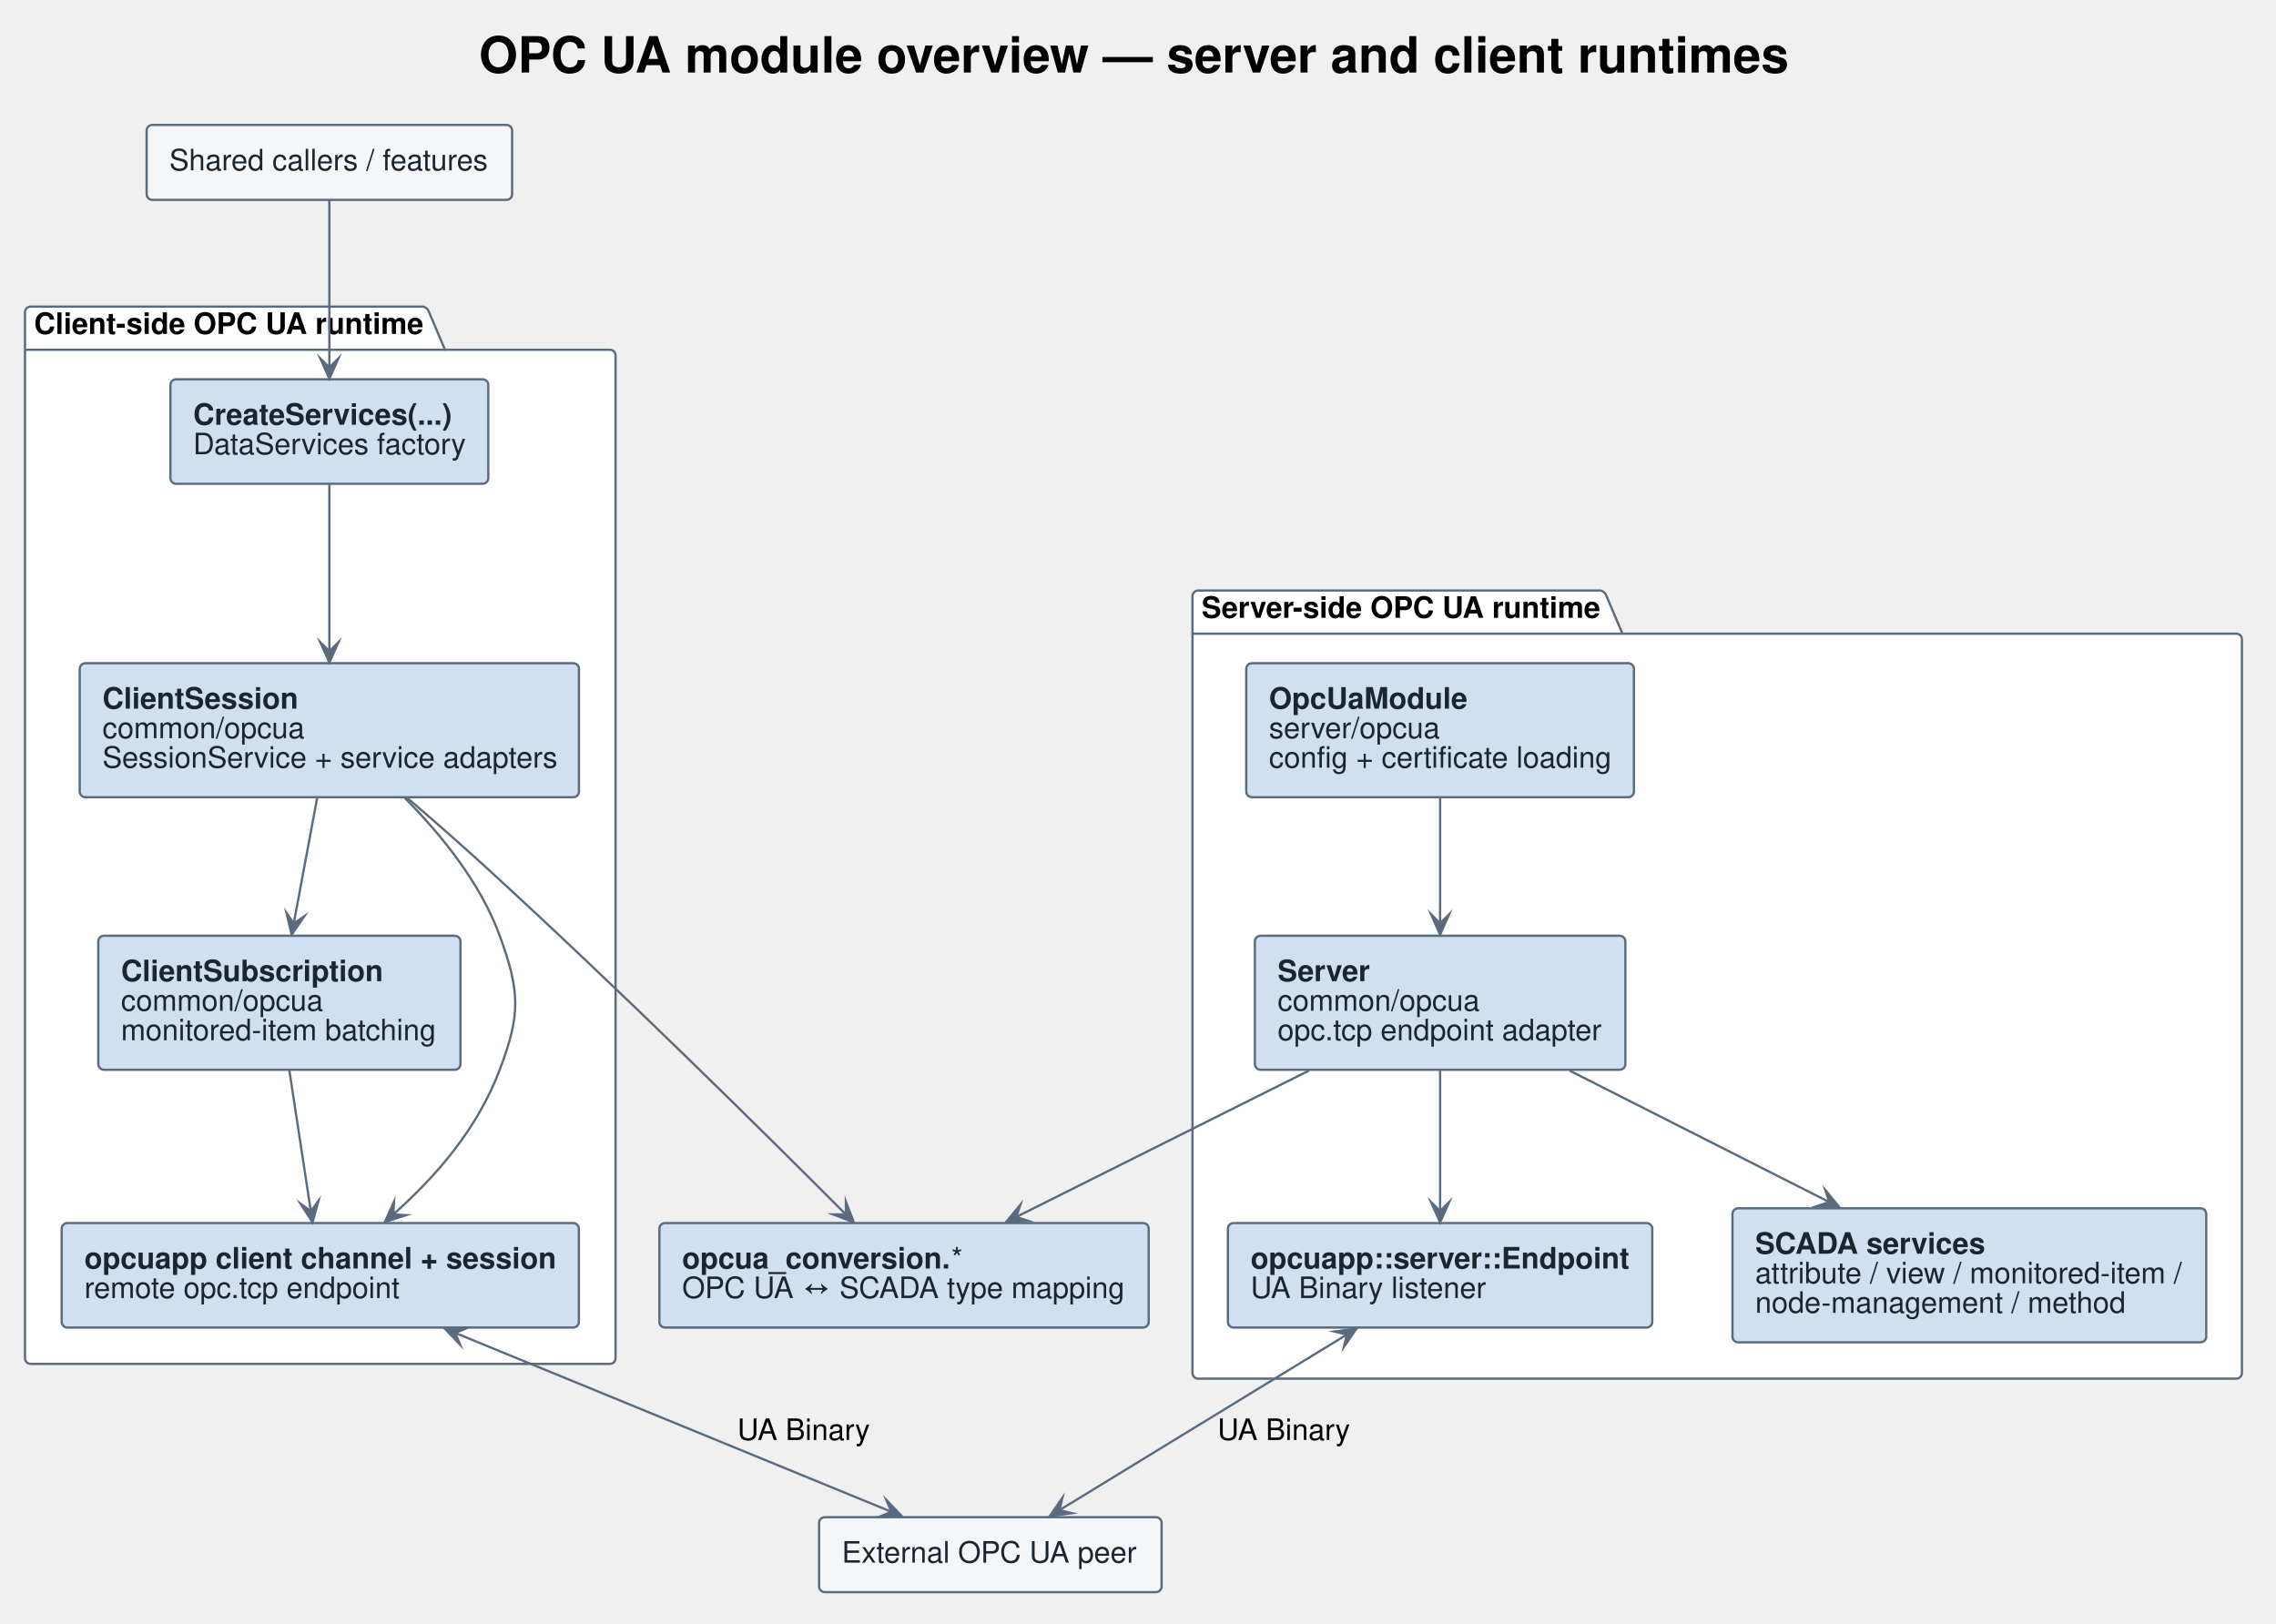
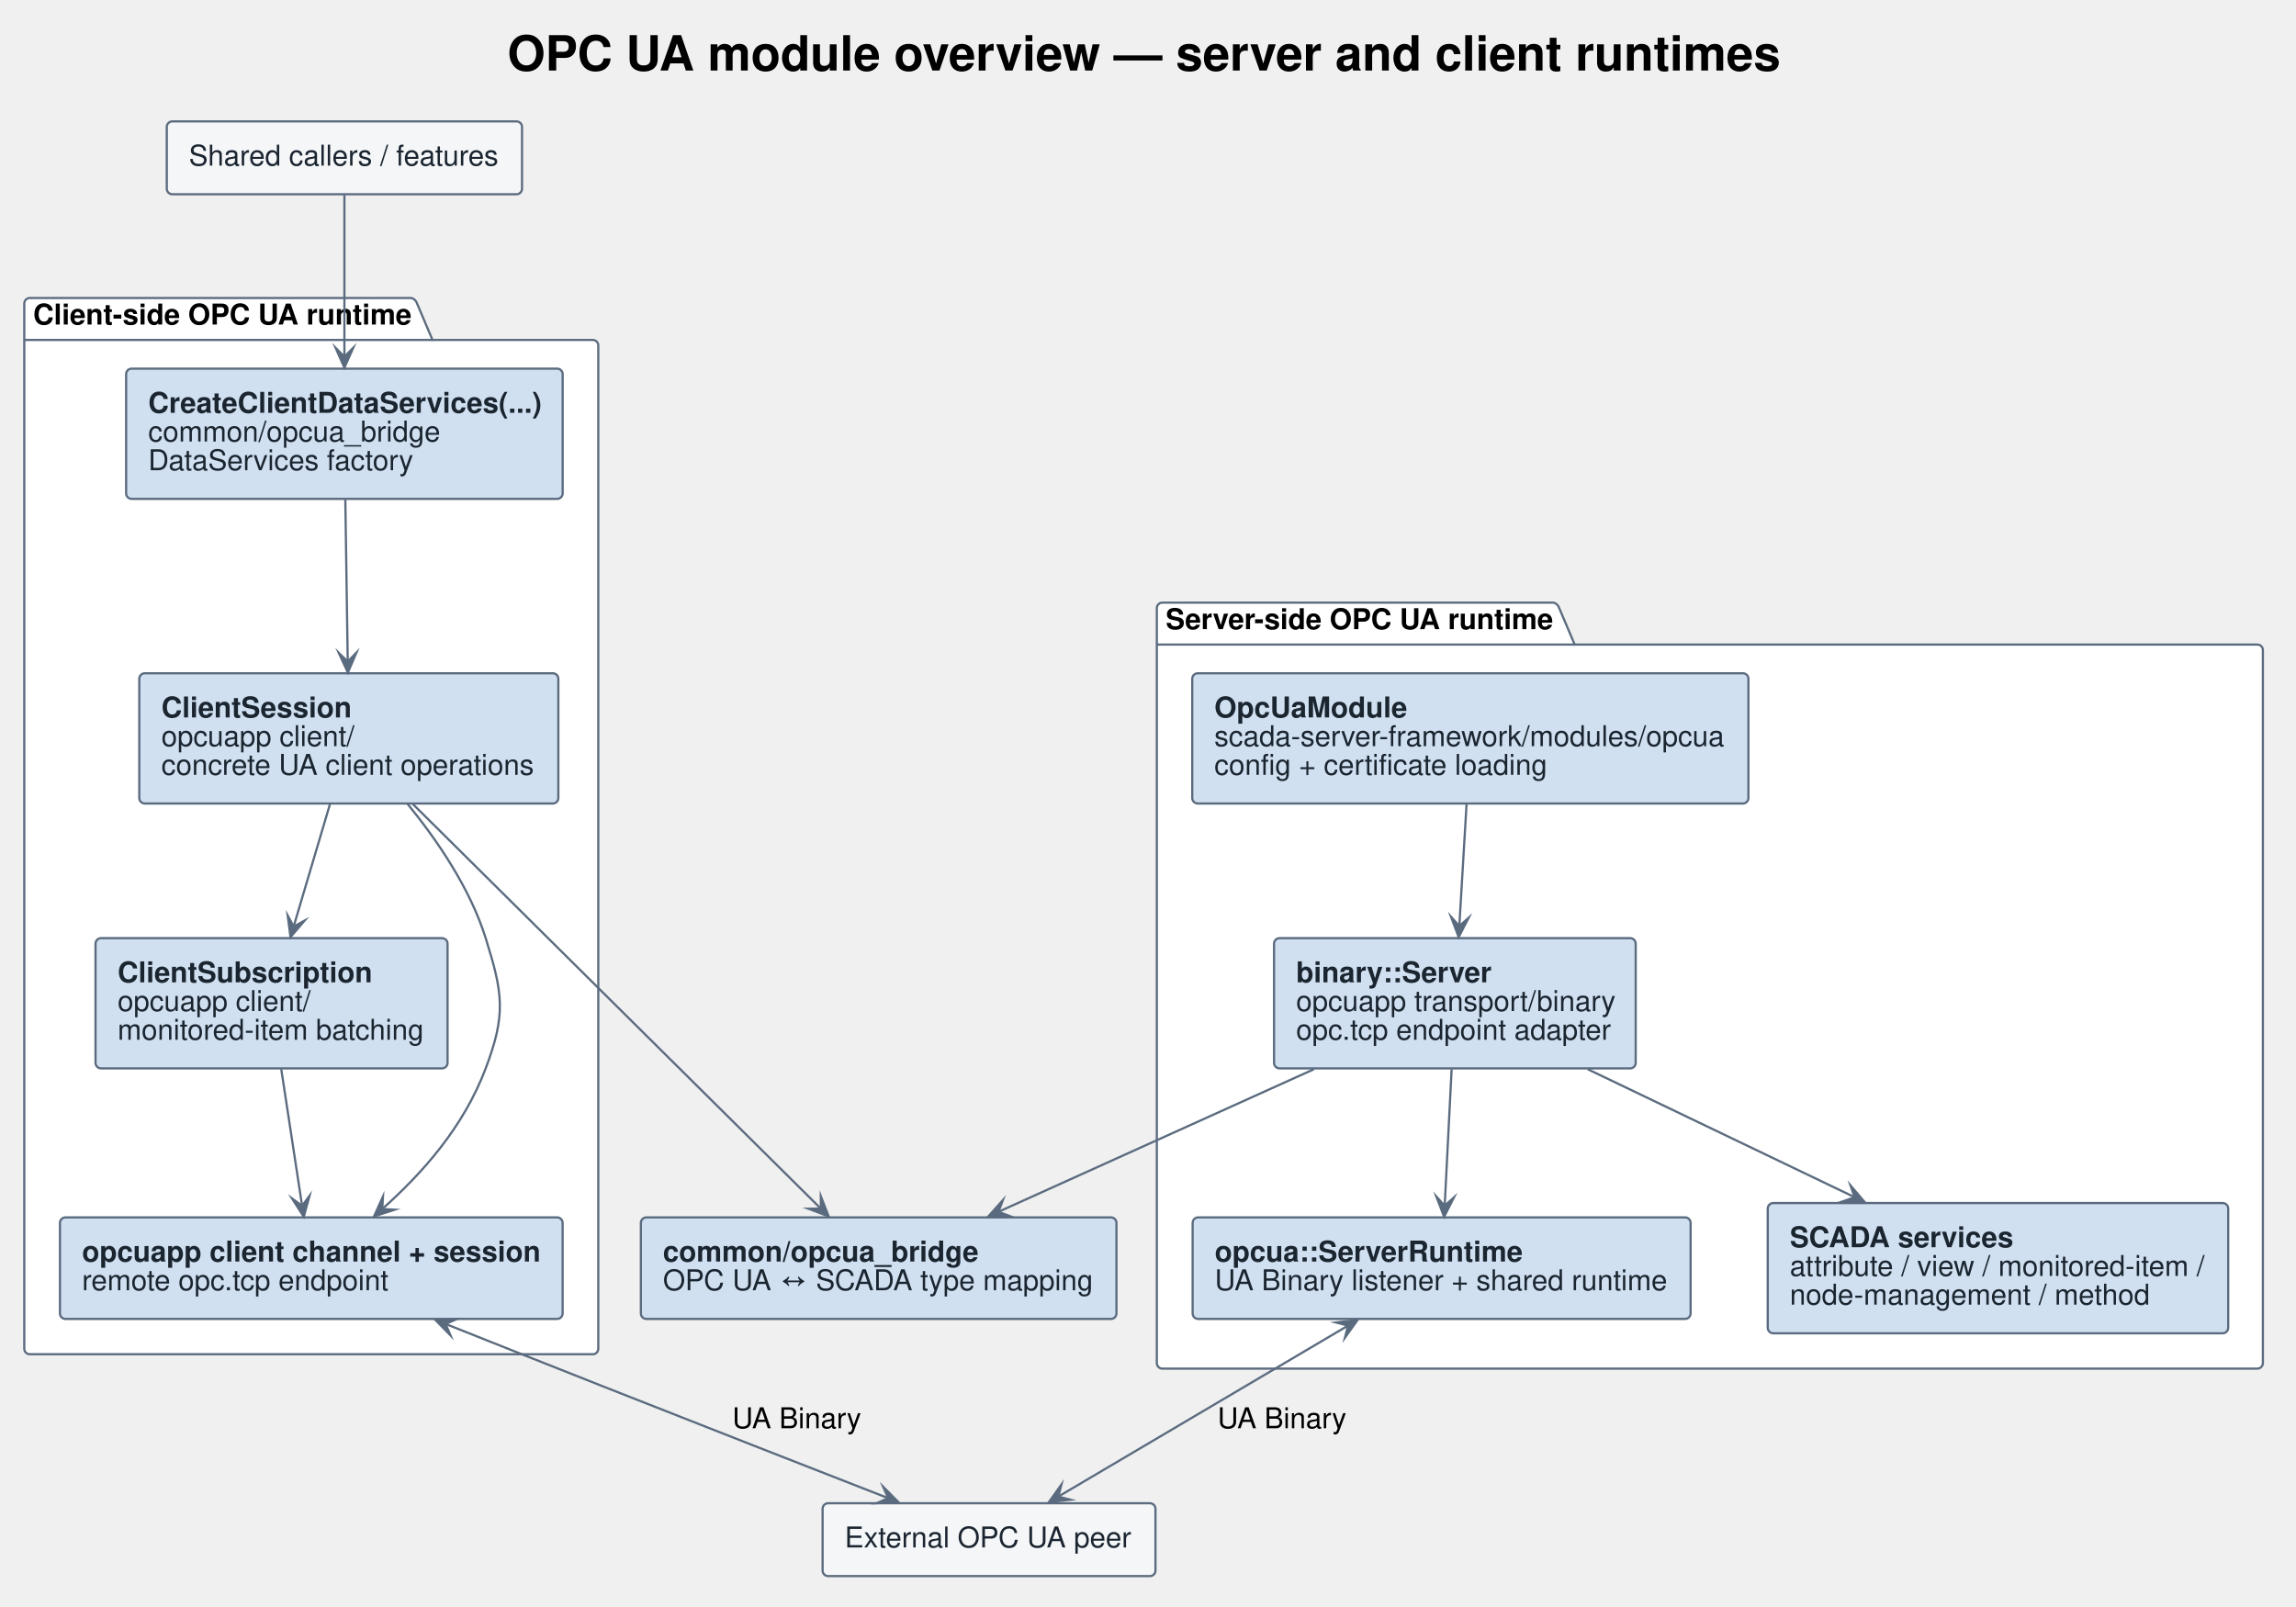
- <svg xmlns="http://www.w3.org/2000/svg" contentStyleType="text/css" data-diagram-type="DESCRIPTION" height="715px" preserveAspectRatio="none" style="width:1002px;height:715px;background:#FFFFFF;" version="1.1" viewBox="0 0 1002 715" width="1002px" zoomAndPan="magnify">
+ <svg xmlns="http://www.w3.org/2000/svg" contentStyleType="text/css" data-diagram-type="DESCRIPTION" height="728px" preserveAspectRatio="none" style="width:1040px;height:728px;background:#FFFFFF;" version="1.1" viewBox="0 0 1040 728" width="1040px" zoomAndPan="magnify">
  <defs />
  <g>
    <g class="title" data-source-line="3">
-       <text fill="#000000" font-family="Helvetica" font-size="22" font-weight="700" lengthAdjust="spacing" textLength="578.284" x="210.858" y="31.94">OPC UA module overview — server and client runtimes</text>
+       <text fill="#000000" font-family="Helvetica" font-size="22" font-weight="700" lengthAdjust="spacing" textLength="578.284" x="229.858" y="31.94">OPC UA module overview — server and client runtimes</text>
    </g>
    <g class="cluster" data-qualified-name="ServerSide" data-source-line="5" id="ent0001">
-       <path d="M527.5,260 L704.774,260 A3.75,3.75 0 0 1 707.274,262.5 L714.274,279 L984.5,279 A2.5,2.5 0 0 1 987,281.5 L987,604.5 A2.5,2.5 0 0 1 984.5,607 L527.5,607 A2.5,2.5 0 0 1 525,604.5 L525,262.5 A2.5,2.5 0 0 1 527.5,260" fill="#FFFFFF" style="stroke:#5B6B7F;stroke-width:1;" />
-       <line style="stroke:#5B6B7F;stroke-width:1;" x1="525" x2="714.274" y1="279" y2="279" />
-       <text fill="#000000" font-family="Helvetica" font-size="13" font-weight="700" lengthAdjust="spacing" textLength="176.274" x="529" y="272.01">Server-side OPC UA runtime</text>
+       <path d="M526.5,273 L703.774,273 A3.75,3.75 0 0 1 706.274,275.5 L713.274,292 L1022.5,292 A2.5,2.5 0 0 1 1025,294.5 L1025,617.5 A2.5,2.5 0 0 1 1022.5,620 L526.5,620 A2.5,2.5 0 0 1 524,617.5 L524,275.5 A2.5,2.5 0 0 1 526.5,273" fill="#FFFFFF" style="stroke:#5B6B7F;stroke-width:1;" />
+       <line style="stroke:#5B6B7F;stroke-width:1;" x1="524" x2="713.274" y1="292" y2="292" />
+       <text fill="#000000" font-family="Helvetica" font-size="13" font-weight="700" lengthAdjust="spacing" textLength="176.274" x="528" y="285.01">Server-side OPC UA runtime</text>
    </g>
    <g class="cluster" data-qualified-name="ClientSide" data-source-line="12" id="ent0006">
-       <path d="M13.5,135 L186.407,135 A3.75,3.75 0 0 1 188.907,137.5 L195.907,154 L268.5,154 A2.5,2.5 0 0 1 271,156.5 L271,598 A2.5,2.5 0 0 1 268.5,600.5 L13.5,600.5 A2.5,2.5 0 0 1 11,598 L11,137.5 A2.5,2.5 0 0 1 13.5,135" fill="#FFFFFF" style="stroke:#5B6B7F;stroke-width:1;" />
+       <path d="M13.5,135 L186.407,135 A3.75,3.75 0 0 1 188.907,137.5 L195.907,154 L268.5,154 A2.5,2.5 0 0 1 271,156.5 L271,611 A2.5,2.5 0 0 1 268.5,613.5 L13.5,613.5 A2.5,2.5 0 0 1 11,611 L11,137.5 A2.5,2.5 0 0 1 13.5,135" fill="#FFFFFF" style="stroke:#5B6B7F;stroke-width:1;" />
      <line style="stroke:#5B6B7F;stroke-width:1;" x1="11" x2="195.907" y1="154" y2="154" />
      <text fill="#000000" font-family="Helvetica" font-size="13" font-weight="700" lengthAdjust="spacing" textLength="171.907" x="15" y="147.01">Client-side OPC UA runtime</text>
    </g>
    <g class="entity" data-qualified-name="ServerSide.Module" data-source-line="6" id="ent0002">
-       <rect fill="#D0E0F0" height="59" rx="2.5" ry="2.5" style="stroke:#5B6B7F;stroke-width:1;" width="170.674" x="548.66" y="292" />
-       <text fill="#1B2530" font-family="Helvetica" font-size="13" font-weight="700" lengthAdjust="spacing" textLength="87.394" x="558.66" y="312.01">OpcUaModule</text>
-       <text fill="#1B2530" font-family="Helvetica" font-size="13" lengthAdjust="spacing" textLength="75.15" x="558.66" y="325.01">server/opcua</text>
-       <text fill="#1B2530" font-family="Helvetica" font-size="13" lengthAdjust="spacing" textLength="150.674" x="558.66" y="338.01">config + certificate loading</text>
+       <rect fill="#D0E0F0" height="59" rx="2.5" ry="2.5" style="stroke:#5B6B7F;stroke-width:1;" width="251.924" x="540.04" y="305" />
+       <text fill="#1B2530" font-family="Helvetica" font-size="13" font-weight="700" lengthAdjust="spacing" textLength="87.394" x="550.04" y="325.01">OpcUaModule</text>
+       <text fill="#1B2530" font-family="Helvetica" font-size="13" lengthAdjust="spacing" textLength="231.924" x="550.04" y="338.01">scada-server-framework/modules/opcua</text>
+       <text fill="#1B2530" font-family="Helvetica" font-size="13" lengthAdjust="spacing" textLength="150.674" x="550.04" y="351.01">config + certificate loading</text>
    </g>
    <g class="entity" data-qualified-name="ServerSide.Server" data-source-line="7" id="ent0003">
-       <rect fill="#D0E0F0" height="59" rx="2.5" ry="2.5" style="stroke:#5B6B7F;stroke-width:1;" width="163.108" x="552.45" y="412" />
-       <text fill="#1B2530" font-family="Helvetica" font-size="13" font-weight="700" lengthAdjust="spacing" textLength="40.479" x="562.45" y="432.01">Server</text>
-       <text fill="#1B2530" font-family="Helvetica" font-size="13" lengthAdjust="spacing" textLength="88.88" x="562.45" y="445.01">common/opcua</text>
-       <text fill="#1B2530" font-family="Helvetica" font-size="13" lengthAdjust="spacing" textLength="143.108" x="562.45" y="458.01">opc.tcp endpoint adapter</text>
+       <rect fill="#D0E0F0" height="59" rx="2.5" ry="2.5" style="stroke:#5B6B7F;stroke-width:1;" width="163.812" x="577.09" y="425" />
+       <text fill="#1B2530" font-family="Helvetica" font-size="13" font-weight="700" lengthAdjust="spacing" textLength="88.15" x="587.09" y="445.01">binary::Server</text>
+       <text fill="#1B2530" font-family="Helvetica" font-size="13" lengthAdjust="spacing" textLength="143.812" x="587.09" y="458.01">opcuapp transport/binary</text>
+       <text fill="#1B2530" font-family="Helvetica" font-size="13" lengthAdjust="spacing" textLength="143.108" x="587.09" y="471.01">opc.tcp endpoint adapter</text>
    </g>
    <g class="entity" data-qualified-name="ServerSide.Endpoint" data-source-line="8" id="ent0004">
-       <rect fill="#D0E0F0" height="46" rx="2.5" ry="2.5" style="stroke:#5B6B7F;stroke-width:1;" width="186.835" x="540.58" y="538.5" />
-       <text fill="#1B2530" font-family="Helvetica" font-size="13" font-weight="700" lengthAdjust="spacing" textLength="166.835" x="550.58" y="558.51">opcuapp::server::Endpoint</text>
-       <text fill="#1B2530" font-family="Helvetica" font-size="13" lengthAdjust="spacing" textLength="104.038" x="550.58" y="571.51">UA Binary listener</text>
+       <rect fill="#D0E0F0" height="46" rx="2.5" ry="2.5" style="stroke:#5B6B7F;stroke-width:1;" width="225.562" x="540.22" y="551.5" />
+       <text fill="#1B2530" font-family="Helvetica" font-size="13" font-weight="700" lengthAdjust="spacing" textLength="139.42" x="550.22" y="571.51">opcua::ServerRuntime</text>
+       <text fill="#1B2530" font-family="Helvetica" font-size="13" lengthAdjust="spacing" textLength="205.562" x="550.22" y="584.51">UA Binary listener + shared runtime</text>
    </g>
    <g class="entity" data-qualified-name="ServerSide.Services" data-source-line="9" id="ent0005">
-       <rect fill="#D0E0F0" height="59" rx="2.5" ry="2.5" style="stroke:#5B6B7F;stroke-width:1;" width="208.57" x="762.72" y="532" />
-       <text fill="#1B2530" font-family="Helvetica" font-size="13" font-weight="700" lengthAdjust="spacing" textLength="101.886" x="772.72" y="552.01">SCADA services</text>
-       <text fill="#1B2530" font-family="Helvetica" font-size="13" lengthAdjust="spacing" textLength="188.57" x="772.72" y="565.01">attribute / view / monitored-item /</text>
-       <text fill="#1B2530" font-family="Helvetica" font-size="13" lengthAdjust="spacing" textLength="163.325" x="772.72" y="578.01">node-management / method</text>
+       <rect fill="#D0E0F0" height="59" rx="2.5" ry="2.5" style="stroke:#5B6B7F;stroke-width:1;" width="208.57" x="800.72" y="545" />
+       <text fill="#1B2530" font-family="Helvetica" font-size="13" font-weight="700" lengthAdjust="spacing" textLength="101.886" x="810.72" y="565.01">SCADA services</text>
+       <text fill="#1B2530" font-family="Helvetica" font-size="13" lengthAdjust="spacing" textLength="188.57" x="810.72" y="578.01">attribute / view / monitored-item /</text>
+       <text fill="#1B2530" font-family="Helvetica" font-size="13" lengthAdjust="spacing" textLength="163.325" x="810.72" y="591.01">node-management / method</text>
    </g>
    <g class="entity" data-qualified-name="ClientSide.Factory" data-source-line="13" id="ent0007">
-       <rect fill="#D0E0F0" height="46" rx="2.5" ry="2.5" style="stroke:#5B6B7F;stroke-width:1;" width="139.933" x="75.03" y="167" />
-       <text fill="#1B2530" font-family="Helvetica" font-size="13" font-weight="700" lengthAdjust="spacing" textLength="113.452" x="85.03" y="187.01">CreateServices(...)</text>
-       <text fill="#1B2530" font-family="Helvetica" font-size="13" lengthAdjust="spacing" textLength="119.933" x="85.03" y="200.01">DataServices factory</text>
+       <rect fill="#D0E0F0" height="59" rx="2.5" ry="2.5" style="stroke:#5B6B7F;stroke-width:1;" width="197.741" x="57.13" y="167" />
+       <text fill="#1B2530" font-family="Helvetica" font-size="13" font-weight="700" lengthAdjust="spacing" textLength="177.741" x="67.13" y="187.01">CreateClientDataServices(...)</text>
+       <text fill="#1B2530" font-family="Helvetica" font-size="13" lengthAdjust="spacing" textLength="132.247" x="67.13" y="200.01">common/opcua_bridge</text>
+       <text fill="#1B2530" font-family="Helvetica" font-size="13" lengthAdjust="spacing" textLength="119.933" x="67.13" y="213.01">DataServices factory</text>
    </g>
    <g class="entity" data-qualified-name="ClientSide.Session" data-source-line="14" id="ent0008">
-       <rect fill="#D0E0F0" height="59" rx="2.5" ry="2.5" style="stroke:#5B6B7F;stroke-width:1;" width="219.792" x="35.1" y="292" />
-       <text fill="#1B2530" font-family="Helvetica" font-size="13" font-weight="700" lengthAdjust="spacing" textLength="85.966" x="45.1" y="312.01">ClientSession</text>
-       <text fill="#1B2530" font-family="Helvetica" font-size="13" lengthAdjust="spacing" textLength="88.88" x="45.1" y="325.01">common/opcua</text>
-       <text fill="#1B2530" font-family="Helvetica" font-size="13" lengthAdjust="spacing" textLength="199.792" x="45.1" y="338.01">SessionService + service adapters</text>
+       <rect fill="#D0E0F0" height="59" rx="2.5" ry="2.5" style="stroke:#5B6B7F;stroke-width:1;" width="189.812" x="63.09" y="305" />
+       <text fill="#1B2530" font-family="Helvetica" font-size="13" font-weight="700" lengthAdjust="spacing" textLength="85.966" x="73.09" y="325.01">ClientSession</text>
+       <text fill="#1B2530" font-family="Helvetica" font-size="13" lengthAdjust="spacing" textLength="87.452" x="73.09" y="338.01">opcuapp client/</text>
+       <text fill="#1B2530" font-family="Helvetica" font-size="13" lengthAdjust="spacing" textLength="169.812" x="73.09" y="351.01">concrete UA client operations</text>
    </g>
    <g class="entity" data-qualified-name="ClientSide.Subscription" data-source-line="15" id="ent0009">
-       <rect fill="#D0E0F0" height="59" rx="2.5" ry="2.5" style="stroke:#5B6B7F;stroke-width:1;" width="159.458" x="43.27" y="412" />
-       <text fill="#1B2530" font-family="Helvetica" font-size="13" font-weight="700" lengthAdjust="spacing" textLength="115.559" x="53.27" y="432.01">ClientSubscription</text>
-       <text fill="#1B2530" font-family="Helvetica" font-size="13" lengthAdjust="spacing" textLength="88.88" x="53.27" y="445.01">common/opcua</text>
-       <text fill="#1B2530" font-family="Helvetica" font-size="13" lengthAdjust="spacing" textLength="139.458" x="53.27" y="458.01">monitored-item batching</text>
+       <rect fill="#D0E0F0" height="59" rx="2.5" ry="2.5" style="stroke:#5B6B7F;stroke-width:1;" width="159.458" x="43.27" y="425" />
+       <text fill="#1B2530" font-family="Helvetica" font-size="13" font-weight="700" lengthAdjust="spacing" textLength="115.559" x="53.27" y="445.01">ClientSubscription</text>
+       <text fill="#1B2530" font-family="Helvetica" font-size="13" lengthAdjust="spacing" textLength="87.452" x="53.27" y="458.01">opcuapp client/</text>
+       <text fill="#1B2530" font-family="Helvetica" font-size="13" lengthAdjust="spacing" textLength="139.458" x="53.27" y="471.01">monitored-item batching</text>
    </g>
    <g class="entity" data-qualified-name="ClientSide.Channel" data-source-line="16" id="ent0010">
-       <rect fill="#D0E0F0" height="46" rx="2.5" ry="2.5" style="stroke:#5B6B7F;stroke-width:1;" width="227.695" x="27.15" y="538.5" />
-       <text fill="#1B2530" font-family="Helvetica" font-size="13" font-weight="700" lengthAdjust="spacing" textLength="207.695" x="37.15" y="558.51">opcuapp client channel + session</text>
-       <text fill="#1B2530" font-family="Helvetica" font-size="13" lengthAdjust="spacing" textLength="139.477" x="37.15" y="571.51">remote opc.tcp endpoint</text>
+       <rect fill="#D0E0F0" height="46" rx="2.5" ry="2.5" style="stroke:#5B6B7F;stroke-width:1;" width="227.695" x="27.15" y="551.5" />
+       <text fill="#1B2530" font-family="Helvetica" font-size="13" font-weight="700" lengthAdjust="spacing" textLength="207.695" x="37.15" y="571.51">opcuapp client channel + session</text>
+       <text fill="#1B2530" font-family="Helvetica" font-size="13" lengthAdjust="spacing" textLength="139.477" x="37.15" y="584.51">remote opc.tcp endpoint</text>
    </g>
    <g class="entity" data-qualified-name="Conversion" data-source-line="19" id="ent0011">
-       <rect fill="#D0E0F0" height="46" rx="2.5" ry="2.5" style="stroke:#5B6B7F;stroke-width:1;" width="215.425" x="290.29" y="538.5" />
-       <text fill="#1B2530" font-family="Helvetica" font-size="13" font-weight="700" lengthAdjust="spacing" textLength="118.479" x="300.29" y="558.51">opcua_conversion.</text>
-       <text fill="#1B2530" font-family="Helvetica" font-size="13" lengthAdjust="spacing" textLength="5.059" x="418.769" y="558.51">*</text>
-       <text fill="#1B2530" font-family="Helvetica" font-size="13" lengthAdjust="spacing" textLength="195.425" x="300.29" y="571.51">OPC UA ↔ SCADA type mapping</text>
+       <rect fill="#D0E0F0" height="46" rx="2.5" ry="2.5" style="stroke:#5B6B7F;stroke-width:1;" width="215.425" x="290.29" y="551.5" />
+       <text fill="#1B2530" font-family="Helvetica" font-size="13" font-weight="700" lengthAdjust="spacing" textLength="143.019" x="300.29" y="571.51">common/opcua_bridge</text>
+       <text fill="#1B2530" font-family="Helvetica" font-size="13" lengthAdjust="spacing" textLength="195.425" x="300.29" y="584.51">OPC UA ↔ SCADA type mapping</text>
    </g>
    <g class="entity" data-qualified-name="Client" data-source-line="20" id="ent0012">
-       <rect fill="#F4F6F8" height="33" rx="2.5" ry="2.5" style="stroke:#5B6B7F;stroke-width:1;" width="160.905" x="64.55" y="55" />
-       <text fill="#1B2530" font-family="Helvetica" font-size="13" lengthAdjust="spacing" textLength="140.905" x="74.55" y="75.01">Shared callers / features</text>
+       <rect fill="#F4F6F8" height="33" rx="2.5" ry="2.5" style="stroke:#5B6B7F;stroke-width:1;" width="160.905" x="75.55" y="55" />
+       <text fill="#1B2530" font-family="Helvetica" font-size="13" lengthAdjust="spacing" textLength="140.905" x="85.55" y="75.01">Shared callers / features</text>
    </g>
    <g class="entity" data-qualified-name="UaPeer" data-source-line="21" id="ent0013">
-       <rect fill="#F4F6F8" height="33" rx="2.5" ry="2.5" style="stroke:#5B6B7F;stroke-width:1;" width="150.774" x="360.61" y="668" />
-       <text fill="#1B2530" font-family="Helvetica" font-size="13" lengthAdjust="spacing" textLength="130.774" x="370.61" y="688.01">External OPC UA peer</text>
+       <rect fill="#F4F6F8" height="33" rx="2.5" ry="2.5" style="stroke:#5B6B7F;stroke-width:1;" width="150.774" x="372.61" y="681" />
+       <text fill="#1B2530" font-family="Helvetica" font-size="13" lengthAdjust="spacing" textLength="130.774" x="382.61" y="701.01">External OPC UA peer</text>
    </g>
    <g class="link" data-entity-1="ent0002" data-entity-2="ent0003" data-link-type="dependency" data-source-line="23" id="lnk14">
-       <path d="M634,351.37 C634,369.65 634,388.22 634,406.52" fill="none" id="Module-to-Server" style="stroke:#5B6B7F;stroke-width:1;" />
-       <polygon fill="#5B6B7F" points="634,411.52,638,402.52,634,406.52,630,402.52,634,411.52" style="stroke:#5B6B7F;stroke-width:1;stroke-linejoin:miter;stroke-miterlimit:10;" />
+       <path d="M664.29,364.37 C663.2,382.65 662.095,401.229 661.015,419.529" fill="none" id="Module-to-Server" style="stroke:#5B6B7F;stroke-width:1;" />
+       <polygon fill="#5B6B7F" points="660.72,424.52,665.243,415.771,661.015,419.529,657.257,415.3,660.72,424.52" style="stroke:#5B6B7F;stroke-width:1;stroke-linejoin:miter;stroke-miterlimit:10;" />
    </g>
    <g class="link" data-entity-1="ent0003" data-entity-2="ent0004" data-link-type="dependency" data-source-line="24" id="lnk15">
-       <path d="M634,471.37 C634,491.97 634,514.28 634,533.22" fill="none" id="Server-to-Endpoint" style="stroke:#5B6B7F;stroke-width:1;" />
-       <polygon fill="#5B6B7F" points="634,538.22,638,529.22,634,533.22,630,529.22,634,538.22" style="stroke:#5B6B7F;stroke-width:1;stroke-linejoin:miter;stroke-miterlimit:10;" />
+       <path d="M657.53,484.37 C656.48,504.97 655.356,527.287 654.386,546.226" fill="none" id="Server-to-Endpoint" style="stroke:#5B6B7F;stroke-width:1;" />
+       <polygon fill="#5B6B7F" points="654.13,551.22,658.585,542.436,654.386,546.226,650.596,542.027,654.13,551.22" style="stroke:#5B6B7F;stroke-width:1;stroke-linejoin:miter;stroke-miterlimit:10;" />
    </g>
    <g class="link" data-entity-1="ent0003" data-entity-2="ent0005" data-link-type="dependency" data-source-line="25" id="lnk16">
-       <path d="M691,471.37 C727.1,489.65 769.169,510.962 805.319,529.262" fill="none" id="Server-to-Services" style="stroke:#5B6B7F;stroke-width:1;" />
-       <polygon fill="#5B6B7F" points="809.78,531.52,803.557,523.886,805.319,529.262,799.944,531.024,809.78,531.52" style="stroke:#5B6B7F;stroke-width:1;stroke-linejoin:miter;stroke-miterlimit:10;" />
+       <path d="M719.18,484.37 C757.3,502.65 801.922,524.058 840.082,542.358" fill="none" id="Server-to-Services" style="stroke:#5B6B7F;stroke-width:1;" />
+       <polygon fill="#5B6B7F" points="844.59,544.52,838.205,537.022,840.082,542.358,834.745,544.235,844.59,544.52" style="stroke:#5B6B7F;stroke-width:1;stroke-linejoin:miter;stroke-miterlimit:10;" />
    </g>
    <g class="link" data-entity-1="ent0003" data-entity-2="ent0011" data-link-type="dependency" data-source-line="26" id="lnk17">
-       <path d="M576.27,471.37 C535.19,491.9 485.272,516.864 447.422,535.793" fill="none" id="Server-to-Conversion" style="stroke:#5B6B7F;stroke-width:1;" />
-       <polygon fill="#5B6B7F" points="442.95,538.03,452.789,537.582,447.422,535.793,449.21,530.427,442.95,538.03" style="stroke:#5B6B7F;stroke-width:1;stroke-linejoin:miter;stroke-miterlimit:10;" />
+       <path d="M595.15,484.37 C549.73,504.9 494.126,530.04 452.266,548.97" fill="none" id="Server-to-Conversion" style="stroke:#5B6B7F;stroke-width:1;" />
+       <polygon fill="#5B6B7F" points="447.71,551.03,457.559,550.966,452.266,548.97,454.262,543.677,447.71,551.03" style="stroke:#5B6B7F;stroke-width:1;stroke-linejoin:miter;stroke-miterlimit:10;" />
    </g>
    <g class="link" data-entity-1="ent0004" data-entity-2="ent0013" data-link-type="dependency" data-source-line="27" id="lnk18">
-       <path d="M592.953,587.587 C553.703,611.567 501.026,643.763 466.416,664.913" fill="none" id="Endpoint-UaPeer" style="stroke:#5B6B7F;stroke-width:1;" />
-       <polygon fill="#5B6B7F" points="597.22,584.98,587.455,586.259,592.953,587.587,591.625,593.086,597.22,584.98" style="stroke:#5B6B7F;stroke-width:1;stroke-linejoin:miter;stroke-miterlimit:10;" />
-       <polygon fill="#5B6B7F" points="462.15,667.52,471.915,666.24,466.416,664.913,467.744,659.414,462.15,667.52" style="stroke:#5B6B7F;stroke-width:1;stroke-linejoin:miter;stroke-miterlimit:10;" />
-       <text fill="#000000" font-family="Helvetica" font-size="13" lengthAdjust="spacing" textLength="58.519" x="536" y="634.01">UA Binary</text>
+       <path d="M610.614,600.521 C569.974,624.501 515.216,656.828 479.386,677.978" fill="none" id="Endpoint-UaPeer" style="stroke:#5B6B7F;stroke-width:1;" />
+       <polygon fill="#5B6B7F" points="614.92,597.98,605.136,599.109,610.614,600.521,609.202,605.999,614.92,597.98" style="stroke:#5B6B7F;stroke-width:1;stroke-linejoin:miter;stroke-miterlimit:10;" />
+       <polygon fill="#5B6B7F" points="475.08,680.52,484.864,679.39,479.386,677.978,480.797,672.5,475.08,680.52" style="stroke:#5B6B7F;stroke-width:1;stroke-linejoin:miter;stroke-miterlimit:10;" />
+       <text fill="#000000" font-family="Helvetica" font-size="13" lengthAdjust="spacing" textLength="58.519" x="551.5" y="647.01">UA Binary</text>
    </g>
    <g class="link" data-entity-1="ent0012" data-entity-2="ent0007" data-link-type="dependency" data-source-line="29" id="lnk19">
-       <path d="M145,88.21 C145,108.46 145,138.78 145,161.78" fill="none" id="Client-to-Factory" style="stroke:#5B6B7F;stroke-width:1;" />
-       <polygon fill="#5B6B7F" points="145,166.78,149,157.78,145,161.78,141,157.78,145,166.78" style="stroke:#5B6B7F;stroke-width:1;stroke-linejoin:miter;stroke-miterlimit:10;" />
+       <path d="M156,88.33 C156,108.05 156,137.14 156,161.57" fill="none" id="Client-to-Factory" style="stroke:#5B6B7F;stroke-width:1;" />
+       <polygon fill="#5B6B7F" points="156,166.57,160,157.57,156,161.57,152,157.57,156,166.57" style="stroke:#5B6B7F;stroke-width:1;stroke-linejoin:miter;stroke-miterlimit:10;" />
    </g>
    <g class="link" data-entity-1="ent0007" data-entity-2="ent0008" data-link-type="dependency" data-source-line="30" id="lnk20">
-       <path d="M145,213.26 C145,234.96 145,263.05 145,286.73" fill="none" id="Factory-to-Session" style="stroke:#5B6B7F;stroke-width:1;" />
-       <polygon fill="#5B6B7F" points="145,291.73,149,282.73,145,286.73,141,282.73,145,291.73" style="stroke:#5B6B7F;stroke-width:1;stroke-linejoin:miter;stroke-miterlimit:10;" />
+       <path d="M156.42,226.34 C156.76,249.42 157.166,276.63 157.506,299.7" fill="none" id="Factory-to-Session" style="stroke:#5B6B7F;stroke-width:1;" />
+       <polygon fill="#5B6B7F" points="157.58,304.7,161.447,295.642,157.506,299.7,153.448,295.76,157.58,304.7" style="stroke:#5B6B7F;stroke-width:1;stroke-linejoin:miter;stroke-miterlimit:10;" />
    </g>
    <g class="link" data-entity-1="ent0008" data-entity-2="ent0010" data-link-type="dependency" data-source-line="31" id="lnk21">
-       <path d="M178.19,351.29 C194.12,367.34 211.55,388.76 220,412 C228.96,436.64 229.28,446.47 220,471 C209.88,497.75 191.447,518.337 173.157,534.697" fill="none" id="Session-to-Channel" style="stroke:#5B6B7F;stroke-width:1;" />
-       <polygon fill="#5B6B7F" points="169.43,538.03,178.805,535.011,173.157,534.697,173.471,529.048,169.43,538.03" style="stroke:#5B6B7F;stroke-width:1;stroke-linejoin:miter;stroke-miterlimit:10;" />
+       <path d="M184.55,364.11 C198,380.58 212.95,402.45 220,425 C227.82,450.03 229.28,459.47 220,484 C209.88,510.75 191.447,531.337 173.157,547.697" fill="none" id="Session-to-Channel" style="stroke:#5B6B7F;stroke-width:1;" />
+       <polygon fill="#5B6B7F" points="169.43,551.03,178.805,548.011,173.157,547.697,173.471,542.048,169.43,551.03" style="stroke:#5B6B7F;stroke-width:1;stroke-linejoin:miter;stroke-miterlimit:10;" />
    </g>
    <g class="link" data-entity-1="ent0008" data-entity-2="ent0009" data-link-type="dependency" data-source-line="32" id="lnk22">
-       <path d="M139.62,351.37 C136.21,369.65 132.738,388.305 129.319,406.605" fill="none" id="Session-to-Subscription" style="stroke:#5B6B7F;stroke-width:1;" />
-       <polygon fill="#5B6B7F" points="128.4,411.52,133.985,403.408,129.319,406.605,126.121,401.938,128.4,411.52" style="stroke:#5B6B7F;stroke-width:1;stroke-linejoin:miter;stroke-miterlimit:10;" />
+       <path d="M149.44,364.37 C144.01,382.65 138.442,401.427 133.012,419.727" fill="none" id="Session-to-Subscription" style="stroke:#5B6B7F;stroke-width:1;" />
+       <polygon fill="#5B6B7F" points="131.59,424.52,137.985,417.03,133.012,419.727,130.315,414.754,131.59,424.52" style="stroke:#5B6B7F;stroke-width:1;stroke-linejoin:miter;stroke-miterlimit:10;" />
    </g>
    <g class="link" data-entity-1="ent0008" data-entity-2="ent0011" data-link-type="dependency" data-source-line="33" id="lnk23">
-       <path d="M179.25,351.27 C190.15,360.62 202.19,371.13 213,381 C273.29,436.09 338.109,500.32 372.389,534.69" fill="none" id="Session-to-Conversion" style="stroke:#5B6B7F;stroke-width:1;" />
-       <polygon fill="#5B6B7F" points="375.92,538.23,372.397,529.033,372.389,534.69,366.732,534.682,375.92,538.23" style="stroke:#5B6B7F;stroke-width:1;stroke-linejoin:miter;stroke-miterlimit:10;" />
+       <path d="M186.95,364.21 C235.32,412.18 328.029,504.12 371.82,547.539" fill="none" id="Session-to-Conversion" style="stroke:#5B6B7F;stroke-width:1;" />
+       <polygon fill="#5B6B7F" points="375.37,551.06,371.796,541.883,371.82,547.539,366.163,547.563,375.37,551.06" style="stroke:#5B6B7F;stroke-width:1;stroke-linejoin:miter;stroke-miterlimit:10;" />
    </g>
    <g class="link" data-entity-1="ent0009" data-entity-2="ent0010" data-link-type="dependency" data-source-line="34" id="lnk24">
-       <path d="M127.4,471.37 C130.55,491.97 133.956,514.337 136.846,533.277" fill="none" id="Subscription-to-Channel" style="stroke:#5B6B7F;stroke-width:1;" />
-       <polygon fill="#5B6B7F" points="137.6,538.22,140.197,528.72,136.846,533.277,132.288,529.926,137.6,538.22" style="stroke:#5B6B7F;stroke-width:1;stroke-linejoin:miter;stroke-miterlimit:10;" />
+       <path d="M127.4,484.37 C130.55,504.97 133.956,527.337 136.846,546.277" fill="none" id="Subscription-to-Channel" style="stroke:#5B6B7F;stroke-width:1;" />
+       <polygon fill="#5B6B7F" points="137.6,551.22,140.197,541.72,136.846,546.277,132.288,542.926,137.6,551.22" style="stroke:#5B6B7F;stroke-width:1;stroke-linejoin:miter;stroke-miterlimit:10;" />
    </g>
    <g class="link" data-entity-1="ent0010" data-entity-2="ent0013" data-link-type="dependency" data-source-line="35" id="lnk25">
-       <path d="M200.426,586.877 C258.906,610.857 340.844,644.472 392.404,665.622" fill="none" id="Channel-UaPeer" style="stroke:#5B6B7F;stroke-width:1;" />
-       <polygon fill="#5B6B7F" points="195.8,584.98,202.609,592.096,200.426,586.877,205.645,584.694,195.8,584.98" style="stroke:#5B6B7F;stroke-width:1;stroke-linejoin:miter;stroke-miterlimit:10;" />
-       <polygon fill="#5B6B7F" points="397.03,667.52,390.221,660.404,392.404,665.622,387.185,667.805,397.03,667.52" style="stroke:#5B6B7F;stroke-width:1;stroke-linejoin:miter;stroke-miterlimit:10;" />
-       <text fill="#000000" font-family="Helvetica" font-size="13" lengthAdjust="spacing" textLength="58.519" x="324.6" y="634.01">UA Binary</text>
+       <path d="M201.825,599.77 C225.255,609.1 248.11,618.18 273,628 C318.83,646.08 366.822,664.853 402.302,678.693" fill="none" id="Channel-UaPeer" style="stroke:#5B6B7F;stroke-width:1;" />
+       <polygon fill="#5B6B7F" points="197.18,597.92,204.062,604.966,201.825,599.77,207.021,597.533,197.18,597.92" style="stroke:#5B6B7F;stroke-width:1;stroke-linejoin:miter;stroke-miterlimit:10;" />
+       <polygon fill="#5B6B7F" points="406.96,680.51,400.029,673.513,402.302,678.693,397.122,680.966,406.96,680.51" style="stroke:#5B6B7F;stroke-width:1;stroke-linejoin:miter;stroke-miterlimit:10;" />
+       <text fill="#000000" font-family="Helvetica" font-size="13" lengthAdjust="spacing" textLength="58.519" x="331.71" y="647.01">UA Binary</text>
    </g>
  </g>
</svg>
